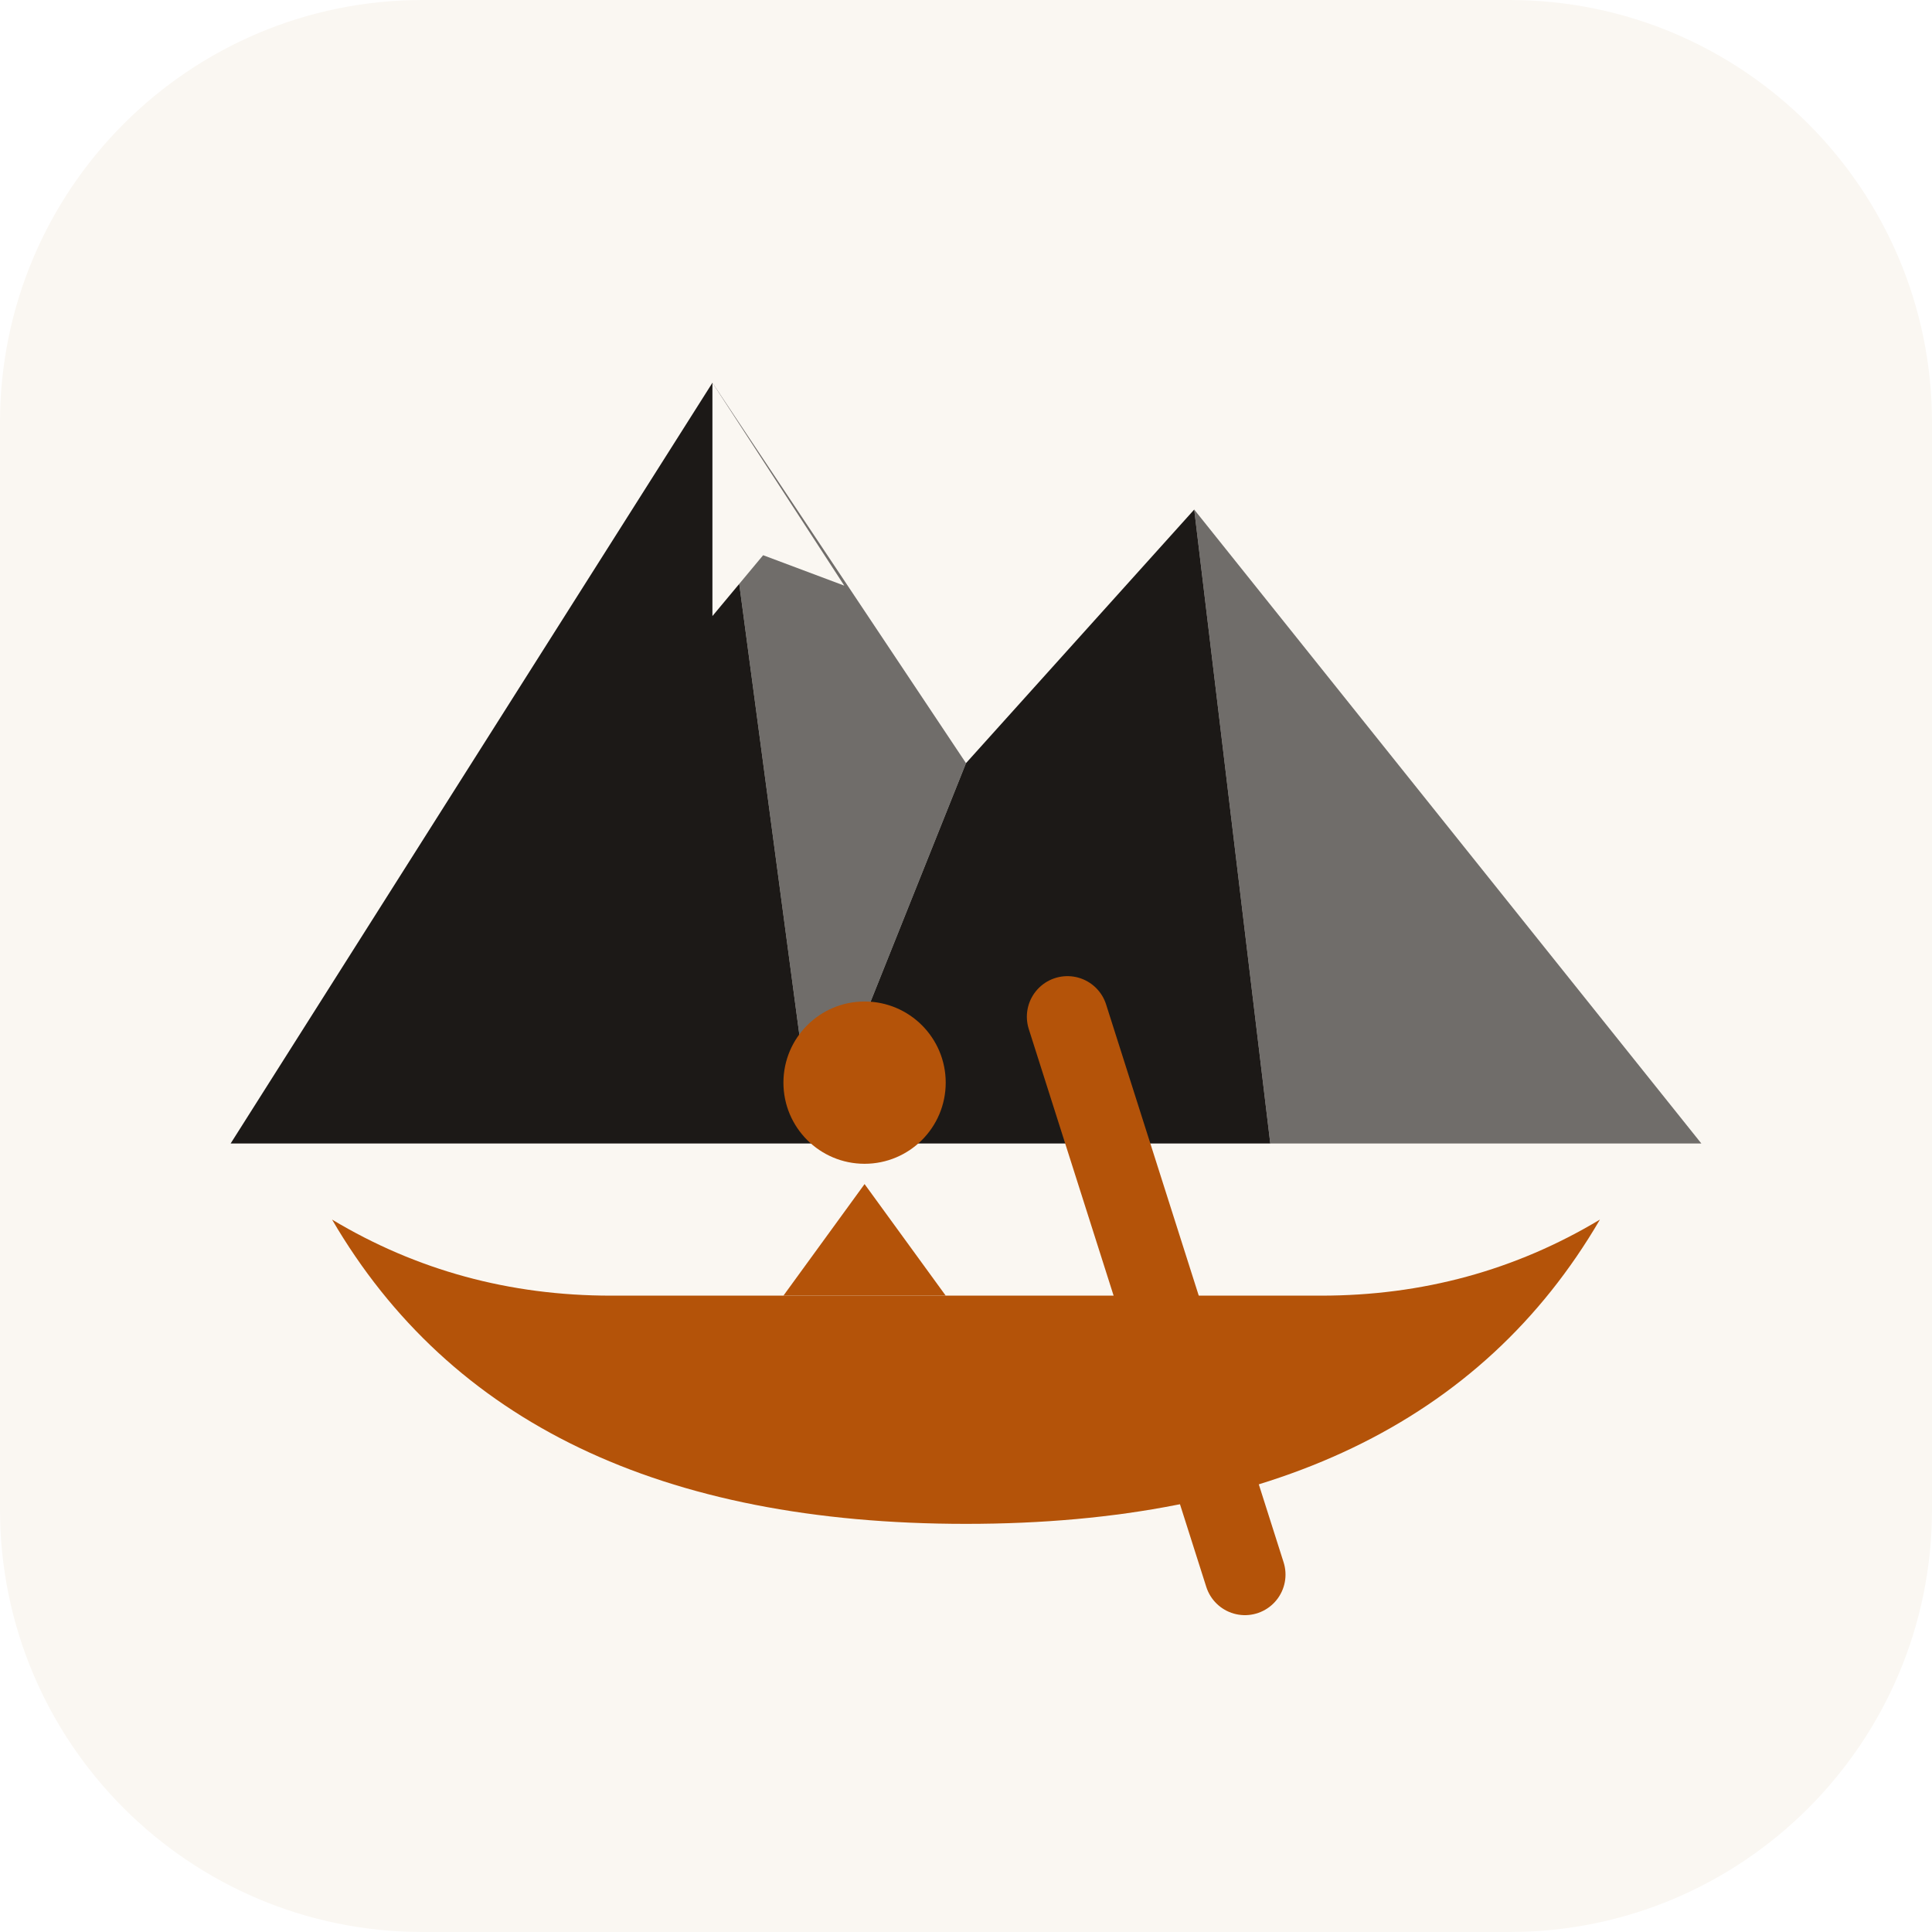
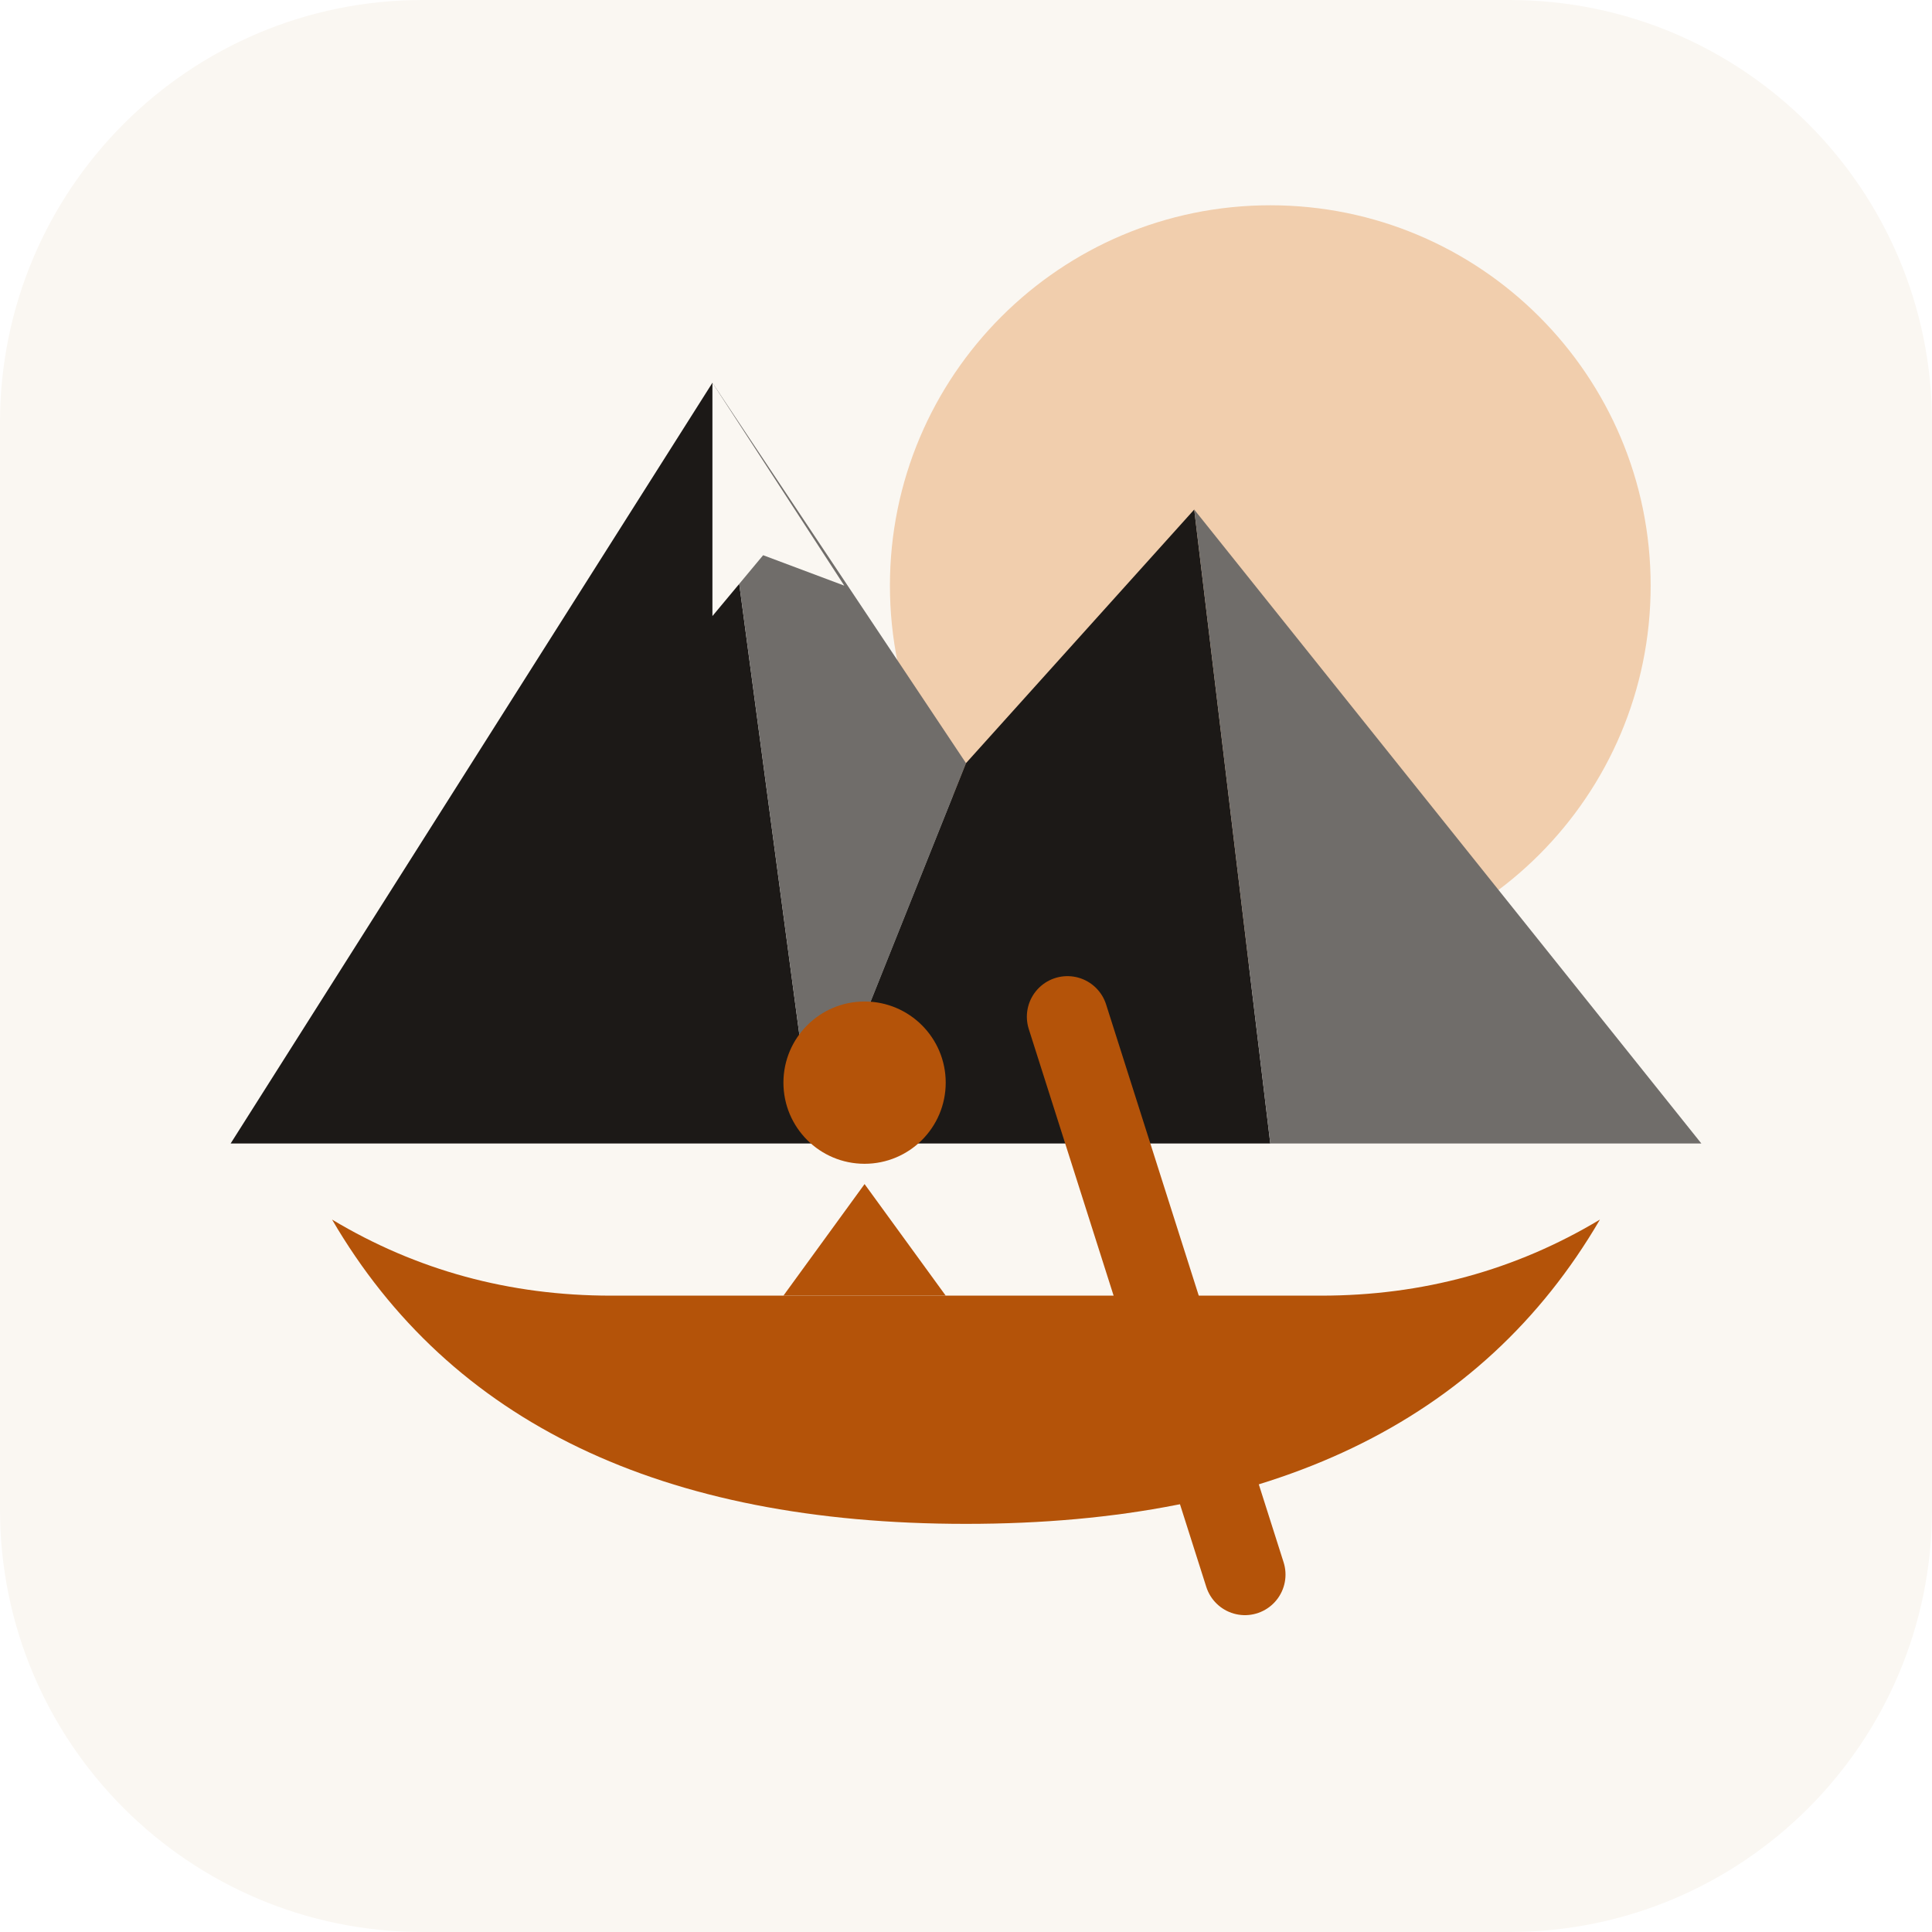
<svg xmlns="http://www.w3.org/2000/svg" viewBox="0 0 32 32">
  <style>
-     .bg { fill: #faf7f2 } .mtn { fill: #1c1917 } .snow { fill: #faf7f2 } .boat { fill: #b45309 } .oar { stroke: #b45309 }
+     .bg { fill: #faf7f2 } .sun { fill: #f1cead } .mtn { fill: #1c1917 } .shade { fill: #706d6a } .snow { fill: #faf7f2 } .boat { fill: #b45309 } .oar { stroke: #b45309 }
    @media (prefers-color-scheme: dark) {
-       .bg { fill: #1c1917 } .mtn { fill: #faf7f2 } .snow { fill: #1c1917 } .boat { fill: #f59e0b } .oar { stroke: #f59e0b }
+       .bg { fill: #1c1917 } .sun { fill: #634e1b } .mtn { fill: #faf7f2 } .shade { fill: #a6a39f } .snow { fill: #1c1917 } .boat { fill: #f59e0b } .oar { stroke: #f59e0b }
    }
  </style>
  <rect class="bg" width="32" height="32" rx="7" />
  <g transform="translate(16 16) scale(0.84) translate(-16 -17.5)">
+     <circle class="sun" cx="22" cy="10" r="7.5" />
    <path class="mtn" d="M1.5 21 L11 6 L13 21 Z" />
-     <path class="mtn" d="M11 6 L16 13.5 L13 21 Z" fill-opacity="0.62" />
+     <path class="shade" d="M11 6 L16 13.5 L13 21 Z" />
    <path class="mtn" d="M13 21 L16 13.5 L20.5 8.5 L22 21 Z" />
-     <path class="mtn" d="M20.5 8.5 L30.5 21 L22 21 Z" fill-opacity="0.62" />
+     <path class="shade" d="M20.5 8.5 L30.5 21 L22 21 Z" />
    <path class="snow" d="M11 6 L13.6 10 L12 9.4 L11 10.6 Z" />
    <path class="boat" d="M3.5 22.5 Q6 24 9 24 H23 Q26 24 28.5 22.5 Q25 28.5 16 28.5 Q7 28.5 3.5 22.5 Z" />
    <circle class="boat" cx="14" cy="19.8" r="1.6" />
    <path class="boat" d="M12.4 24 L14 21.8 L15.6 24 Z" />
    <path class="oar" d="M18 18.5 L21.5 29.5" stroke-width="1.6" stroke-linecap="round" fill="none" />
  </g>
</svg>
